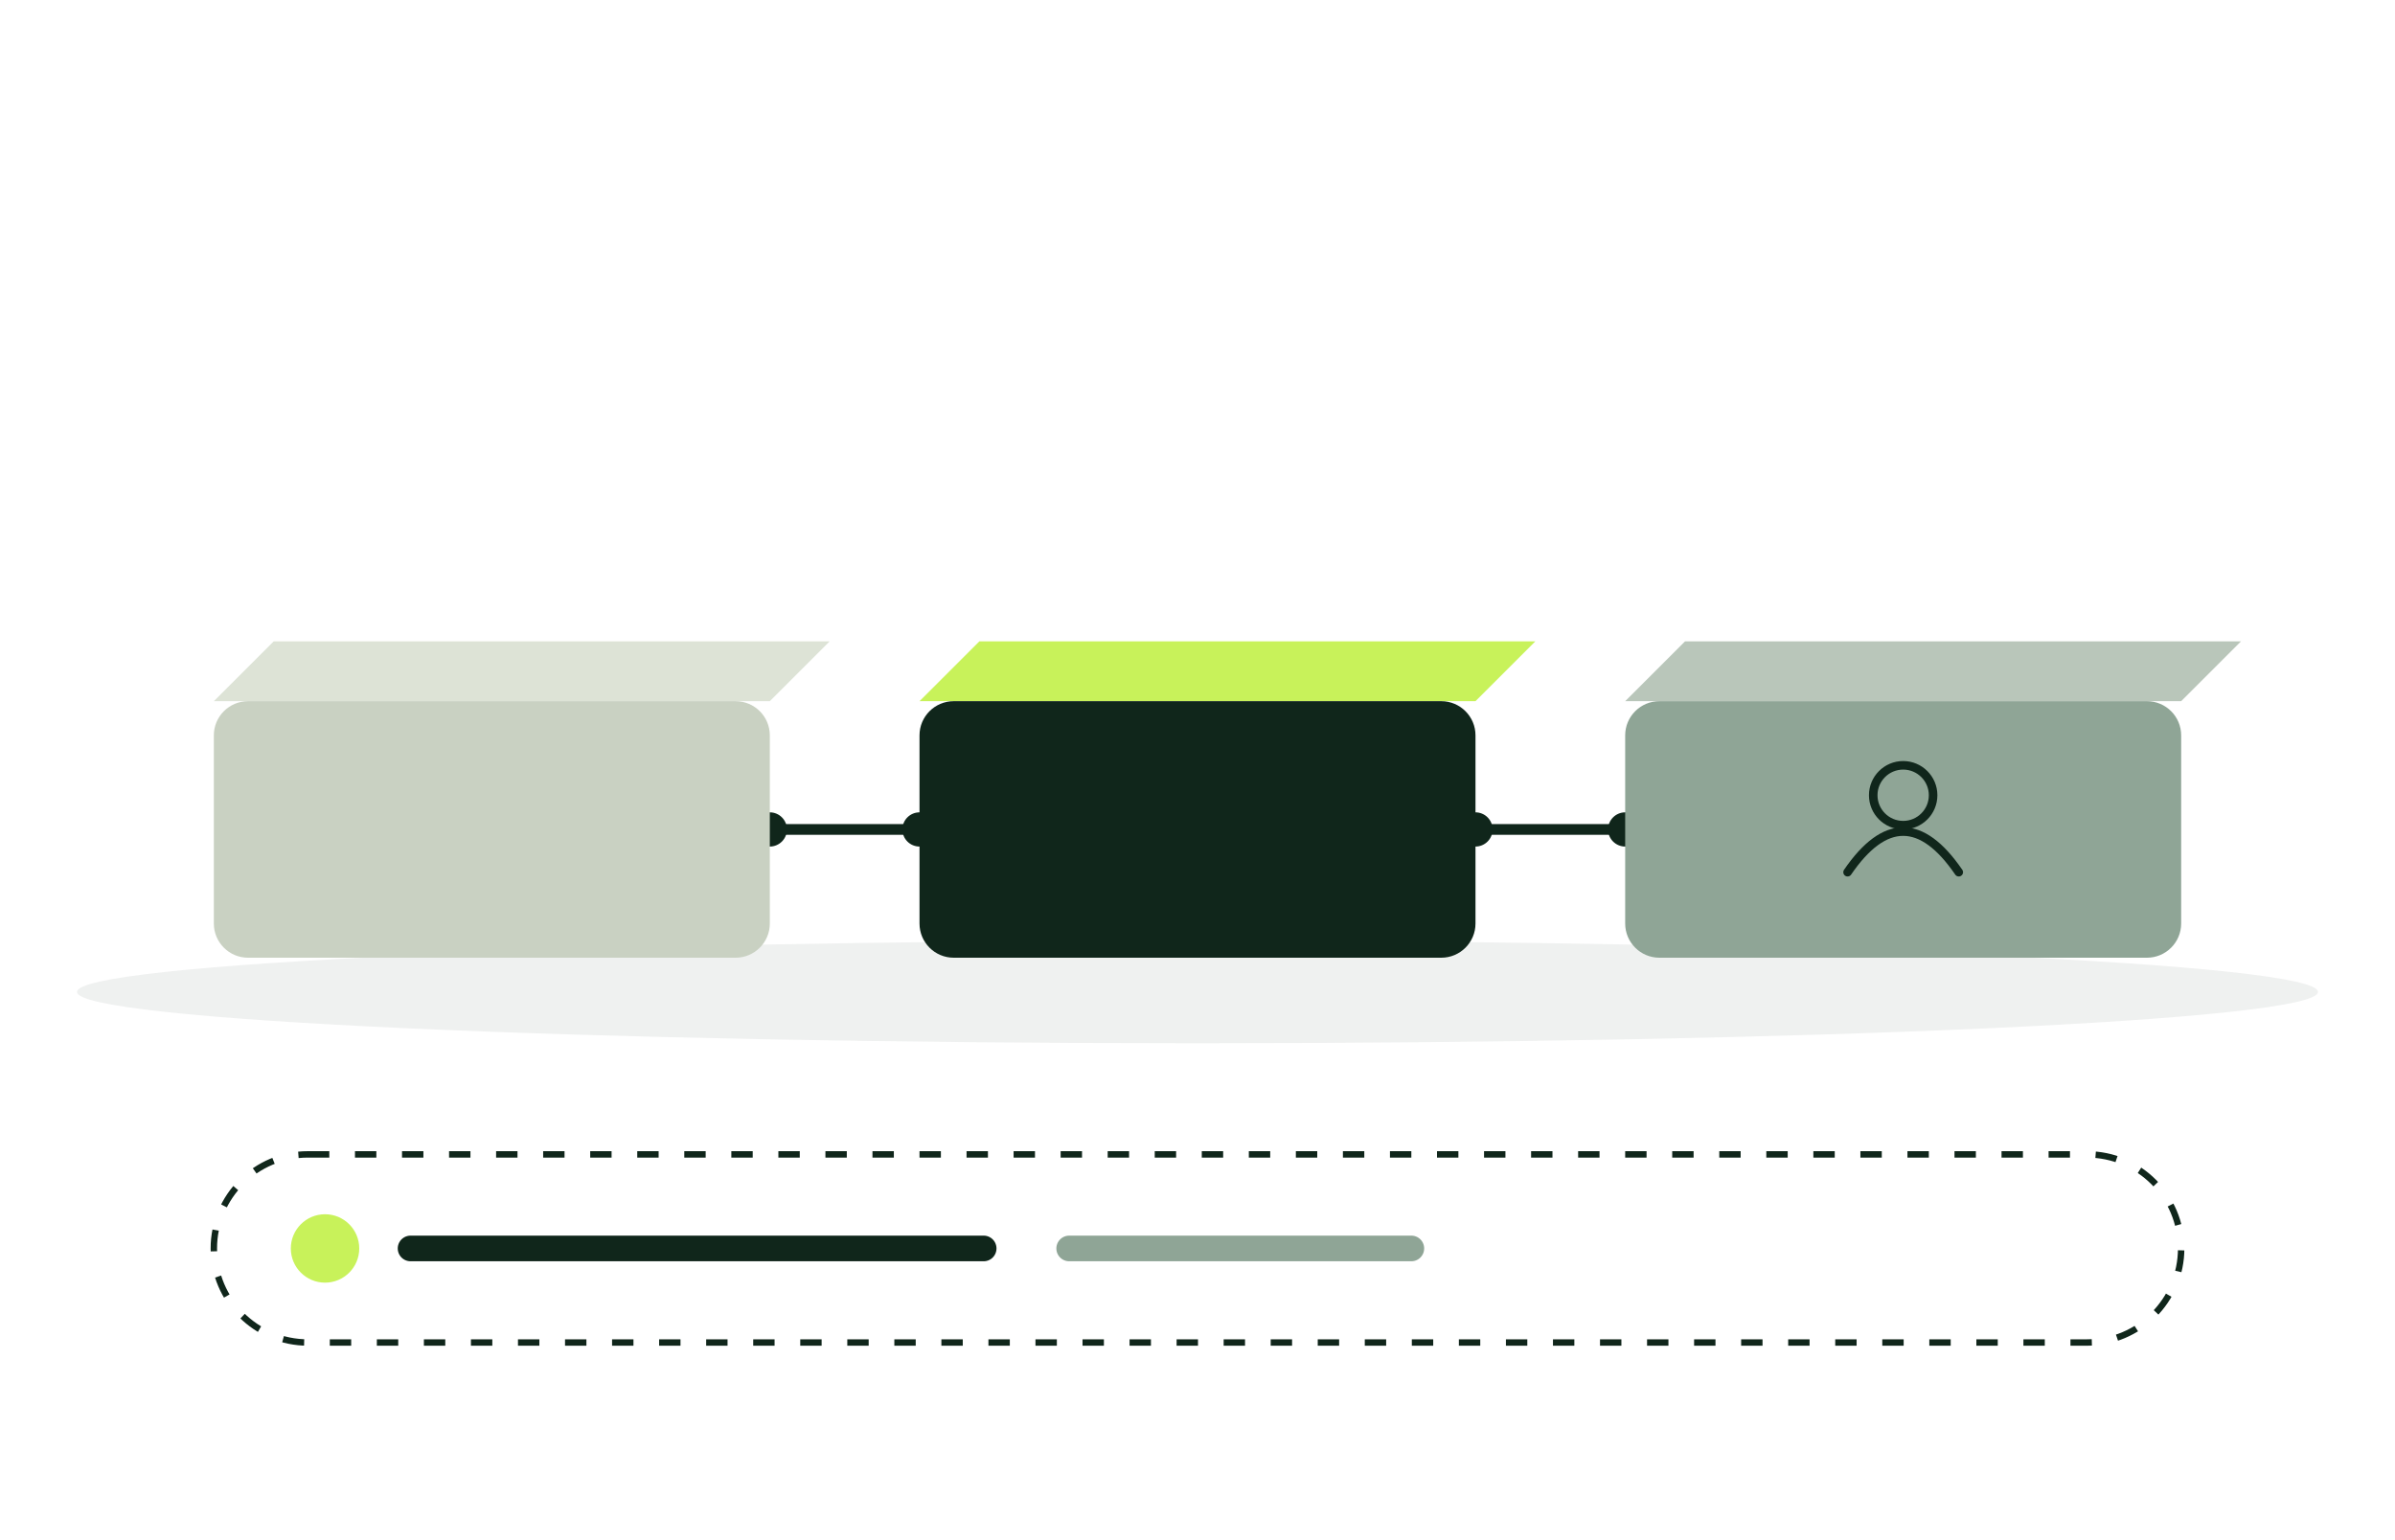
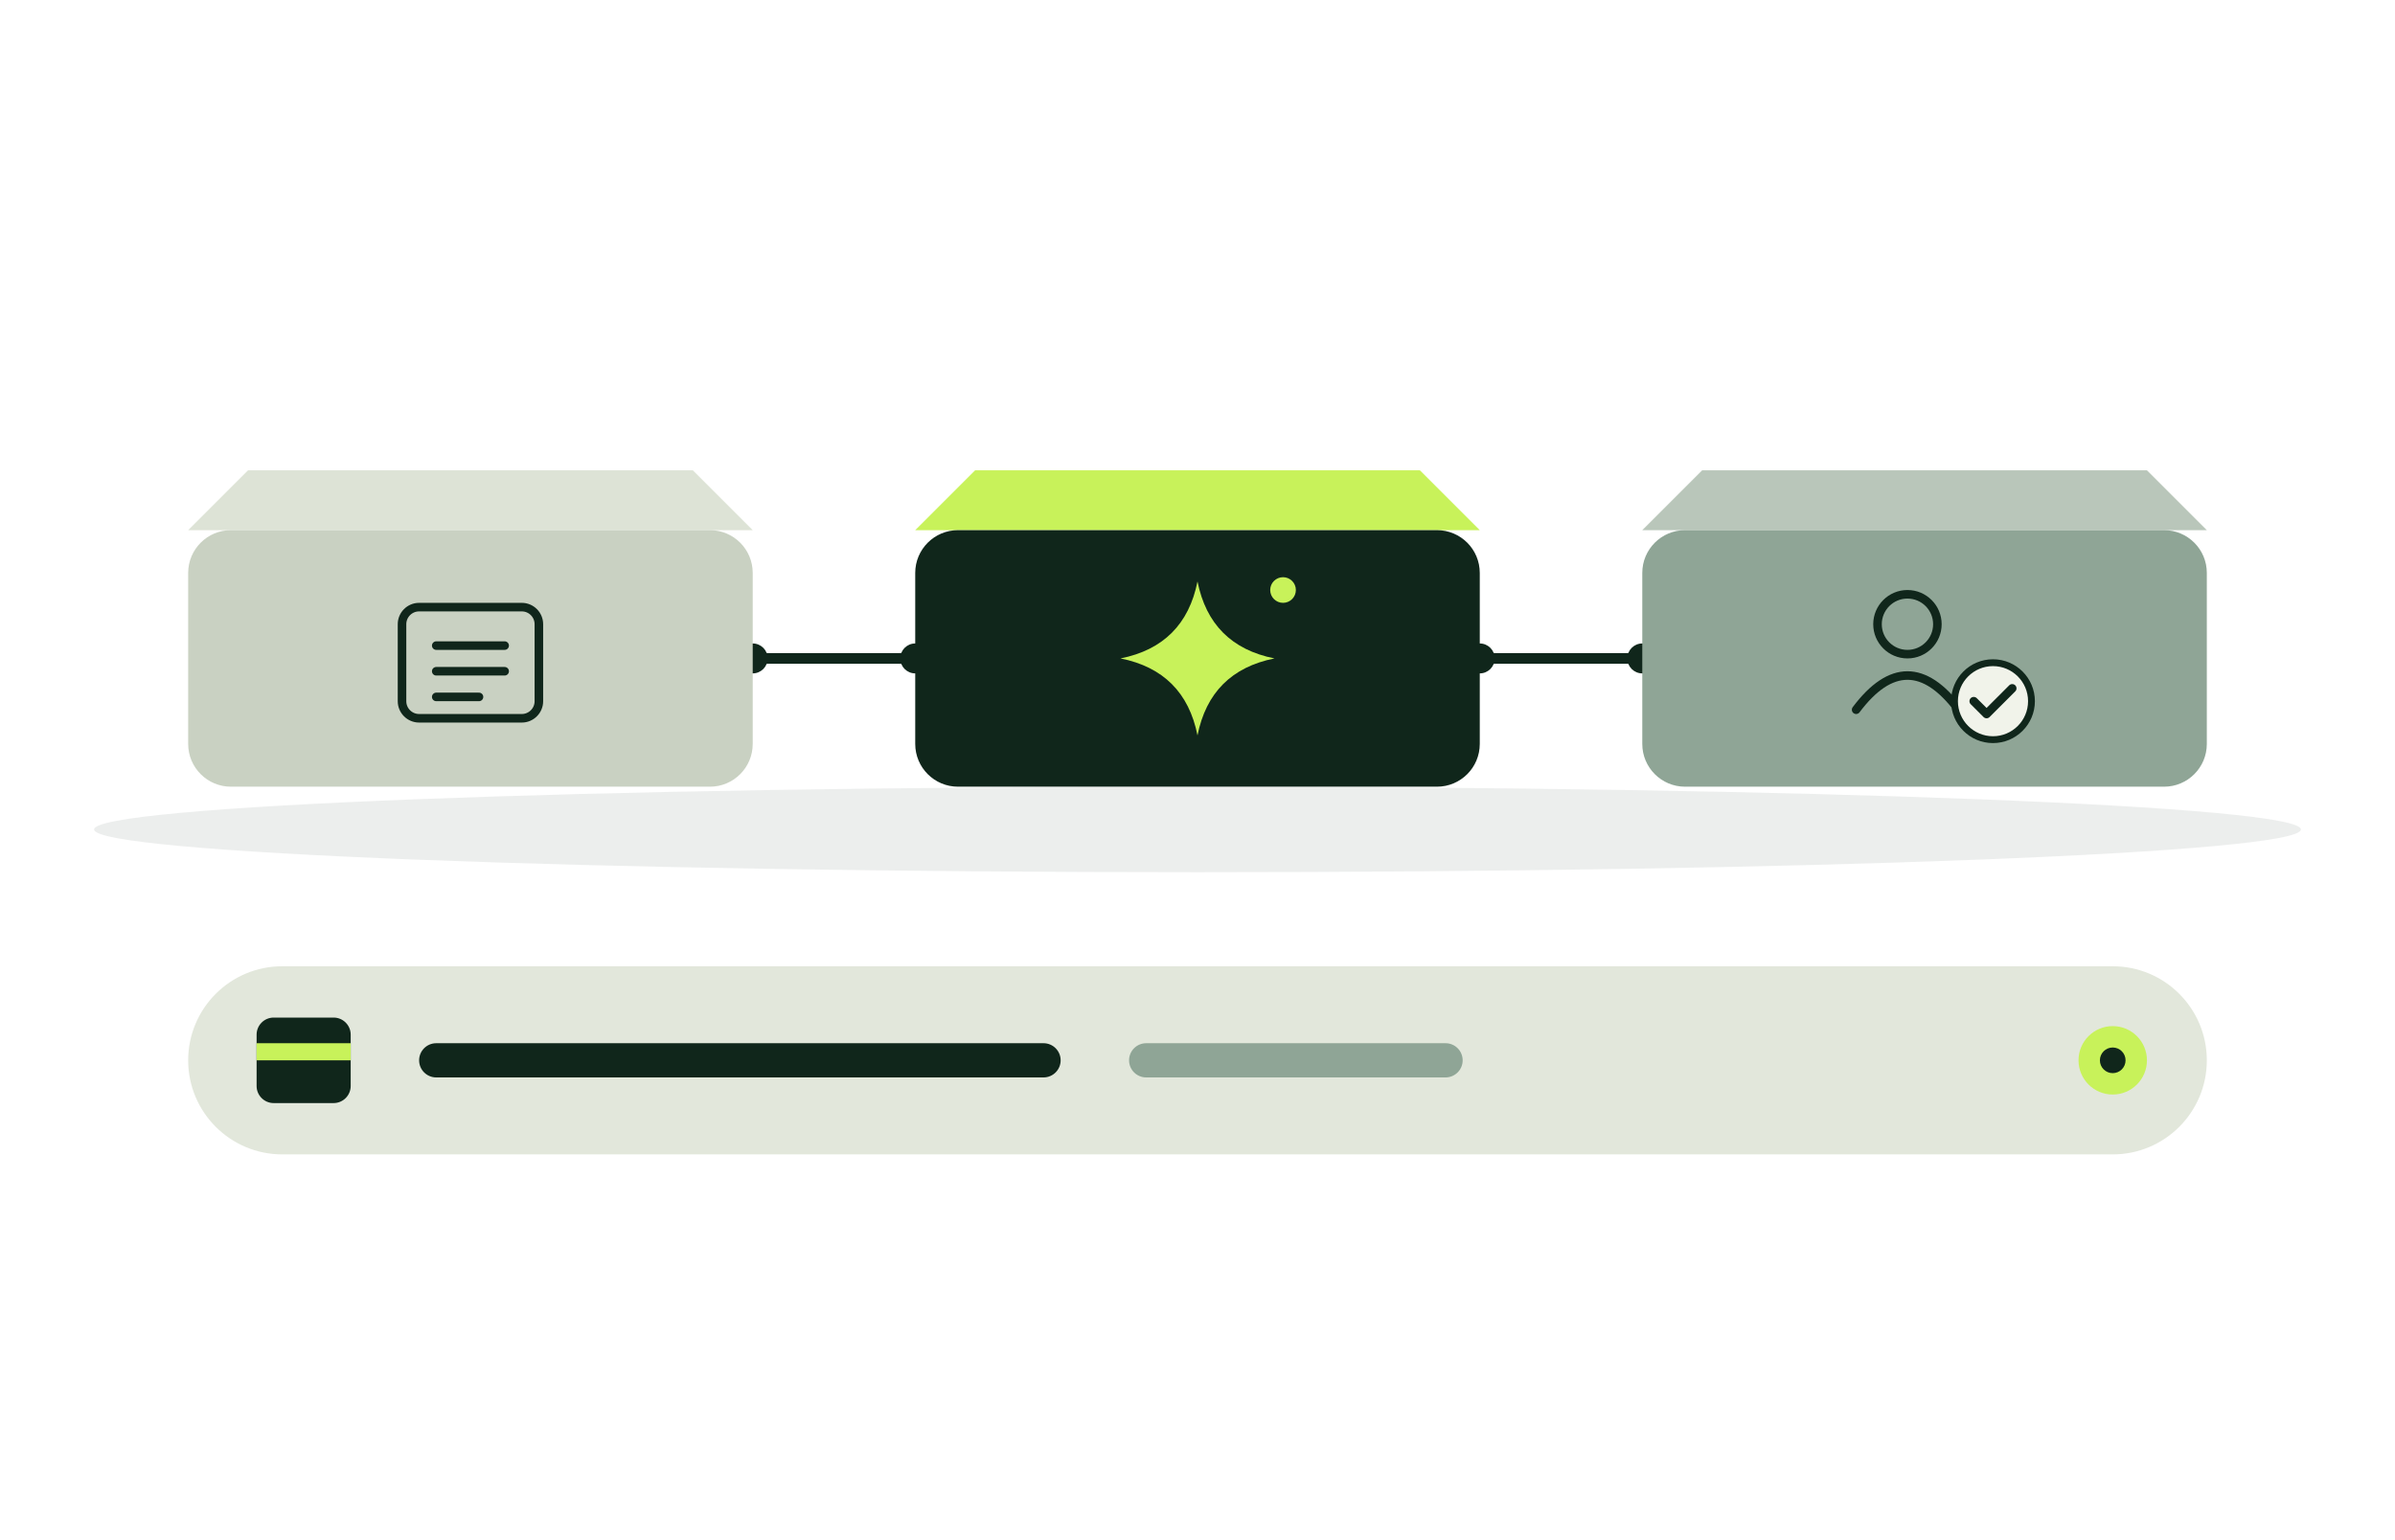
<svg xmlns="http://www.w3.org/2000/svg" viewBox="0 0 560 360" width="560" height="360" fill="none">
-   <ellipse cx="280" cy="232" rx="262" ry="12" fill="#10261B" opacity="0.07" />
-   <path d="M180 194H215M345 194H380" stroke="#10261B" stroke-width="2.5" stroke-linecap="round" />
-   <circle cx="180" cy="194" r="4" fill="#10261B" />
-   <circle cx="215" cy="194" r="4" fill="#10261B" />
-   <circle cx="345" cy="194" r="4" fill="#10261B" />
-   <circle cx="380" cy="194" r="4" fill="#10261B" />
-   <path d="M64 150H194L180 164H50Z" fill="#DDE3D6" />
-   <rect x="50" y="164" width="130" height="60" rx="8" fill="#C9D1C2" />
-   <path d="M229 150H359L345 164H215Z" fill="#C8F25A" />
-   <rect x="215" y="164" width="130" height="60" rx="8" fill="#10261B" />
-   <path d="M394 150H524L510 164H380Z" fill="#B9C6BA" />
-   <rect x="380" y="164" width="130" height="60" rx="8" fill="#8FA596" />
-   <circle cx="445" cy="186" r="7" stroke="#10261B" stroke-width="2" />
-   <path d="M432 204q13-19 26 0" stroke="#10261B" stroke-width="2" stroke-linecap="round" />
-   <rect x="50" y="270" width="460" height="44" rx="22" stroke="#10261B" stroke-width="1.5" stroke-dasharray="5 6" />
-   <circle cx="76" cy="292" r="8" fill="#C8F25A" />
-   <path d="M96 292H230" stroke="#10261B" stroke-width="6" stroke-linecap="round" />
-   <path d="M250 292H330" stroke="#8FA596" stroke-width="6" stroke-linecap="round" />
+   <ellipse cx="280" cy="194" rx="258" ry="10" fill="#10261B" opacity="0.08" />
+   <path d="M176 154H214M346 154H384" stroke="#10261B" stroke-width="2.5" stroke-linecap="round" />
+   <circle cx="176" cy="154" r="3.5" fill="#10261B" />
+   <circle cx="214" cy="154" r="3.5" fill="#10261B" />
+   <circle cx="346" cy="154" r="3.5" fill="#10261B" />
+   <circle cx="384" cy="154" r="3.5" fill="#10261B" />
+   <path d="M44 124H176L162 110H58Z" fill="#DDE3D6" />
+   <rect x="44" y="124" width="132" height="60" rx="10" fill="#C9D1C2" />
+   <rect x="94" y="142" width="32" height="26" rx="4" stroke="#10261B" stroke-width="2" />
+   <path d="M102 151H118M102 157H118M102 163H112" stroke="#10261B" stroke-width="2" stroke-linecap="round" />
+   <path d="M214 124H346L332 110H228Z" fill="#C8F25A" />
+   <rect x="214" y="124" width="132" height="60" rx="10" fill="#10261B" />
+   <path d="M280 136Q283 151 298 154Q283 157 280 172Q277 157 262 154Q277 151 280 136Z" fill="#C8F25A" />
+   <circle cx="300" cy="138" r="3" fill="#C8F25A" />
+   <path d="M384 124H516L502 110H398Z" fill="#B9C6BA" />
+   <rect x="384" y="124" width="132" height="60" rx="10" fill="#8FA596" />
+   <circle cx="446" cy="146" r="7" stroke="#10261B" stroke-width="2" />
+   <path d="M434 166Q446 150 458 166" stroke="#10261B" stroke-width="2" stroke-linecap="round" />
+   <circle cx="466" cy="164" r="9" fill="#F1F3EA" stroke="#10261B" stroke-width="1.6" />
+   <path d="M461.5 164L464.5 167L470.5 161" stroke="#10261B" stroke-width="2" stroke-linecap="round" stroke-linejoin="round" />
+   <rect x="44" y="226" width="472" height="44" rx="22" fill="#E2E7DB" />
+   <rect x="60" y="238" width="22" height="20" rx="4" fill="#10261B" />
+   <rect x="60" y="244" width="22" height="4" fill="#C8F25A" />
+   <rect x="98" y="244" width="150" height="8" rx="4" fill="#10261B" />
+   <rect x="264" y="244" width="78" height="8" rx="4" fill="#8FA596" />
+   <circle cx="494" cy="248" r="8" fill="#C8F25A" />
+   <circle cx="494" cy="248" r="3" fill="#10261B" />
</svg>
